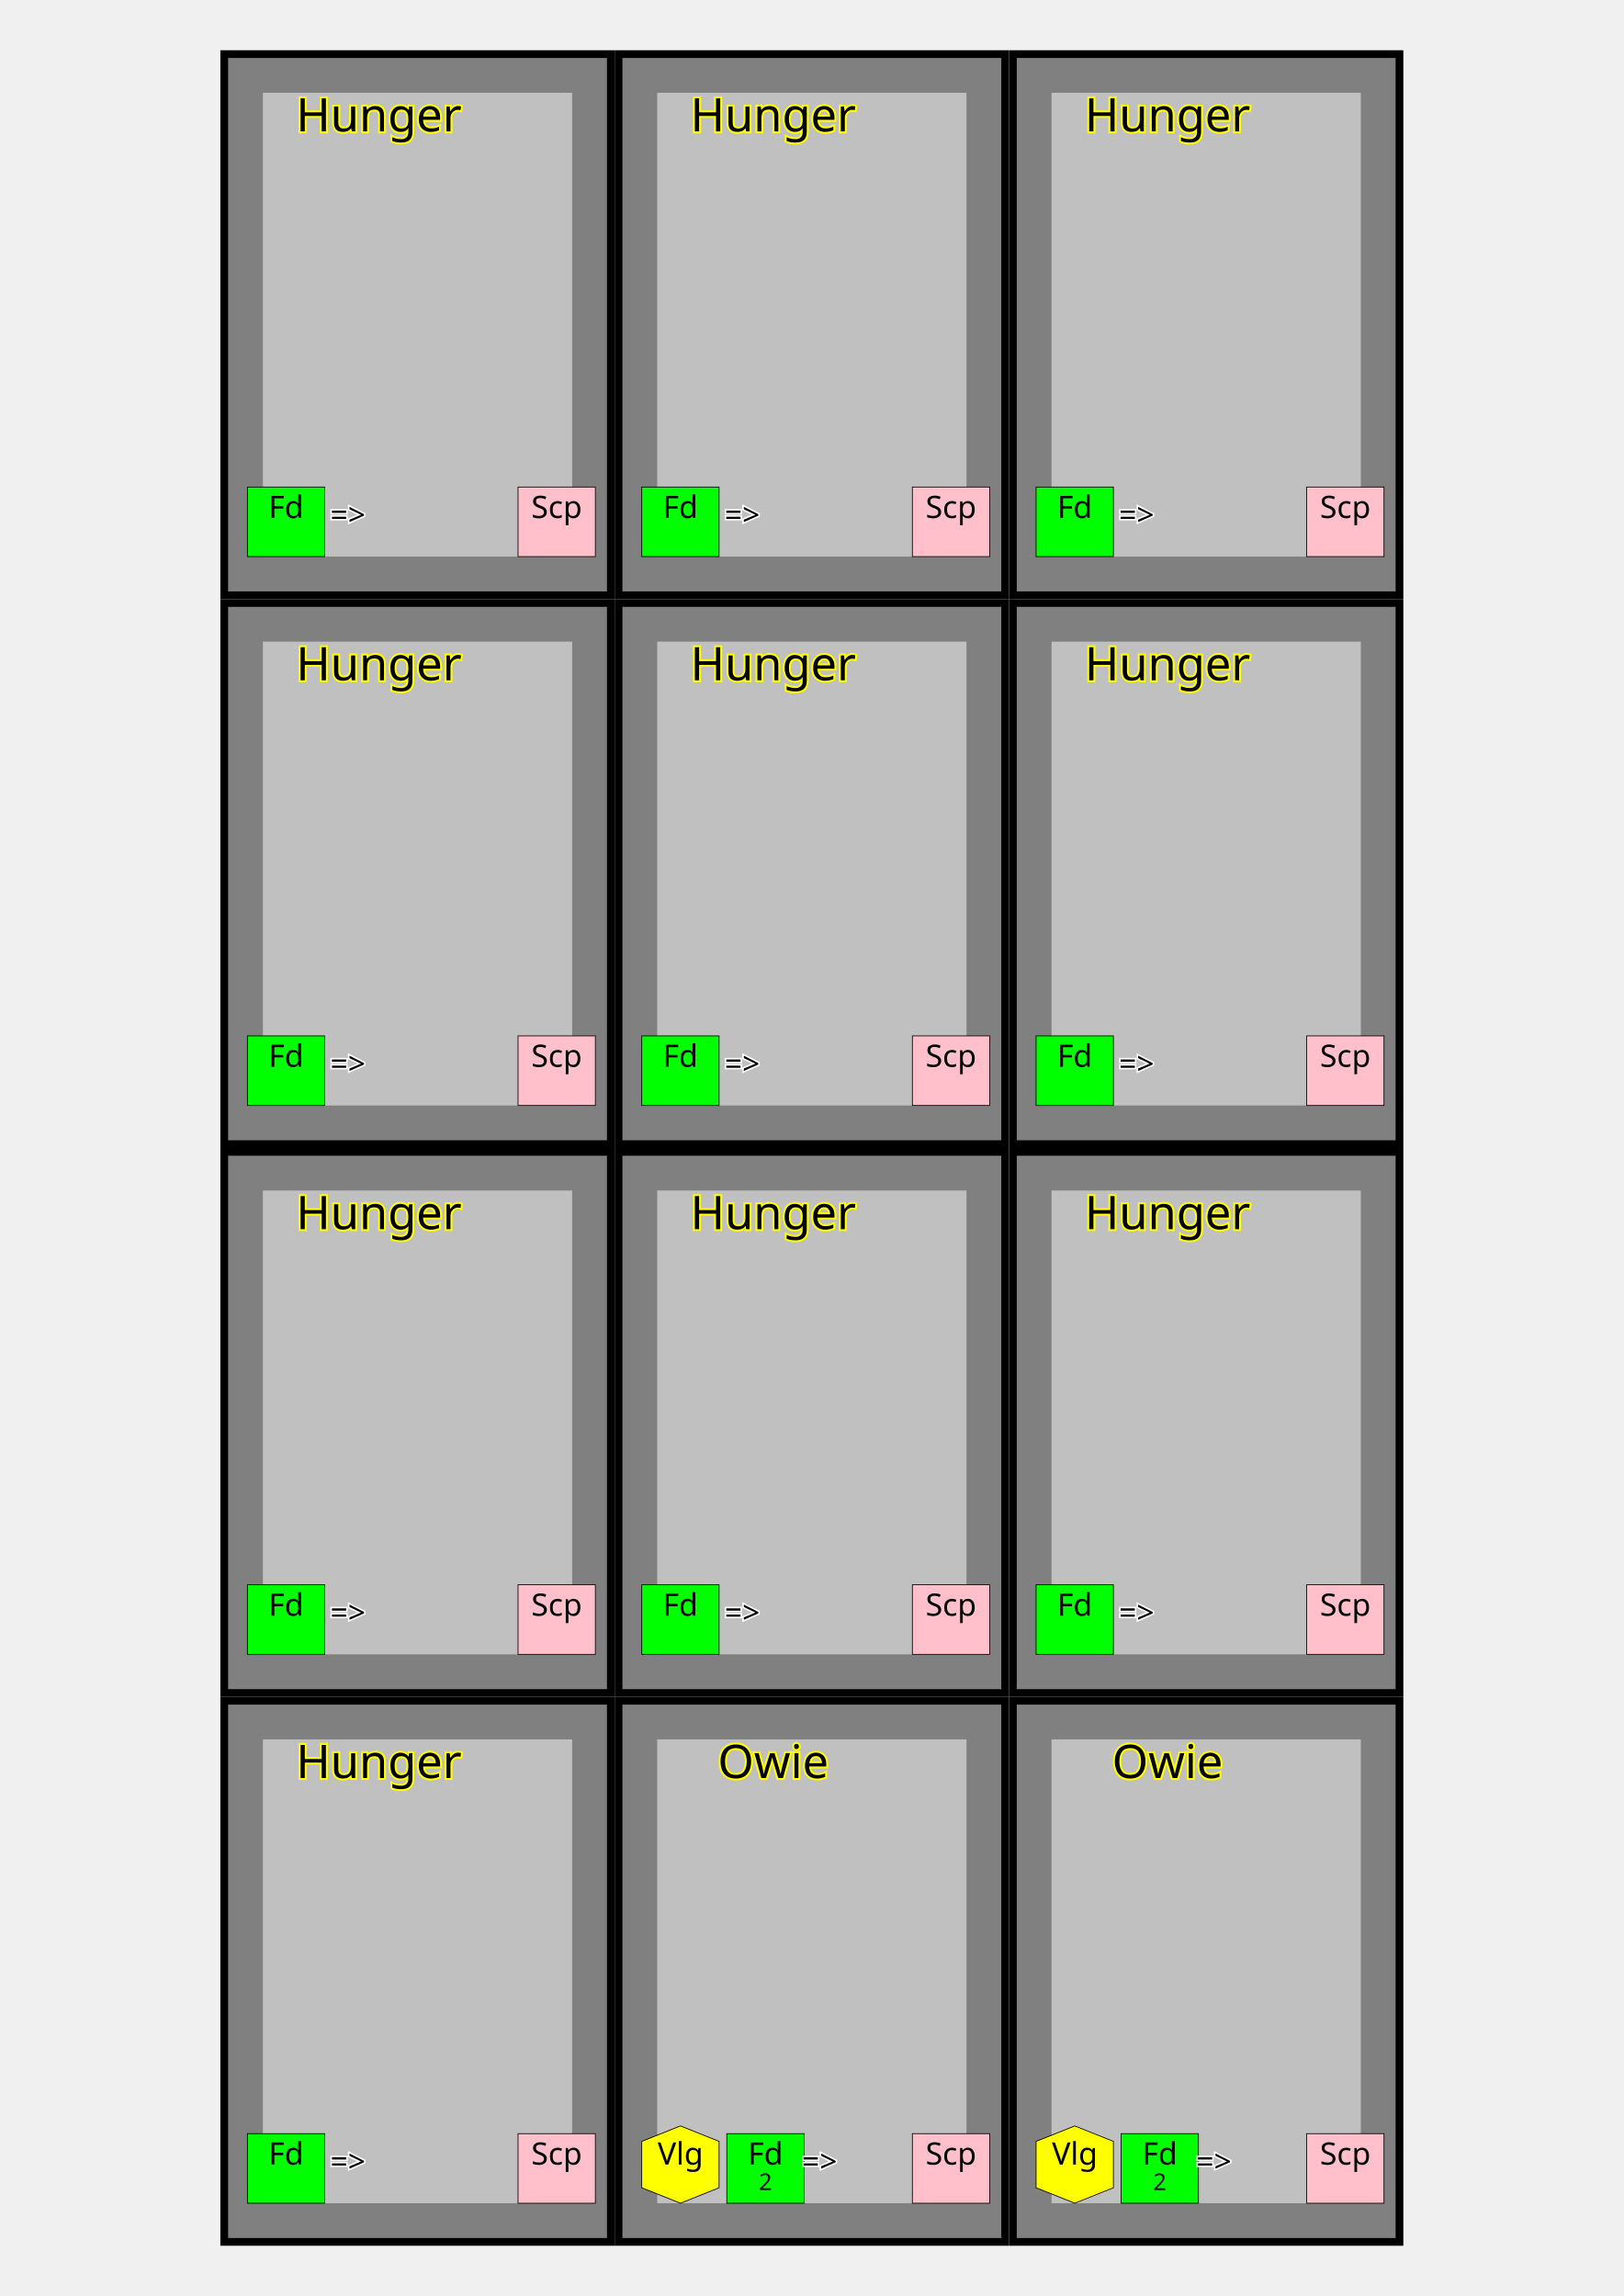
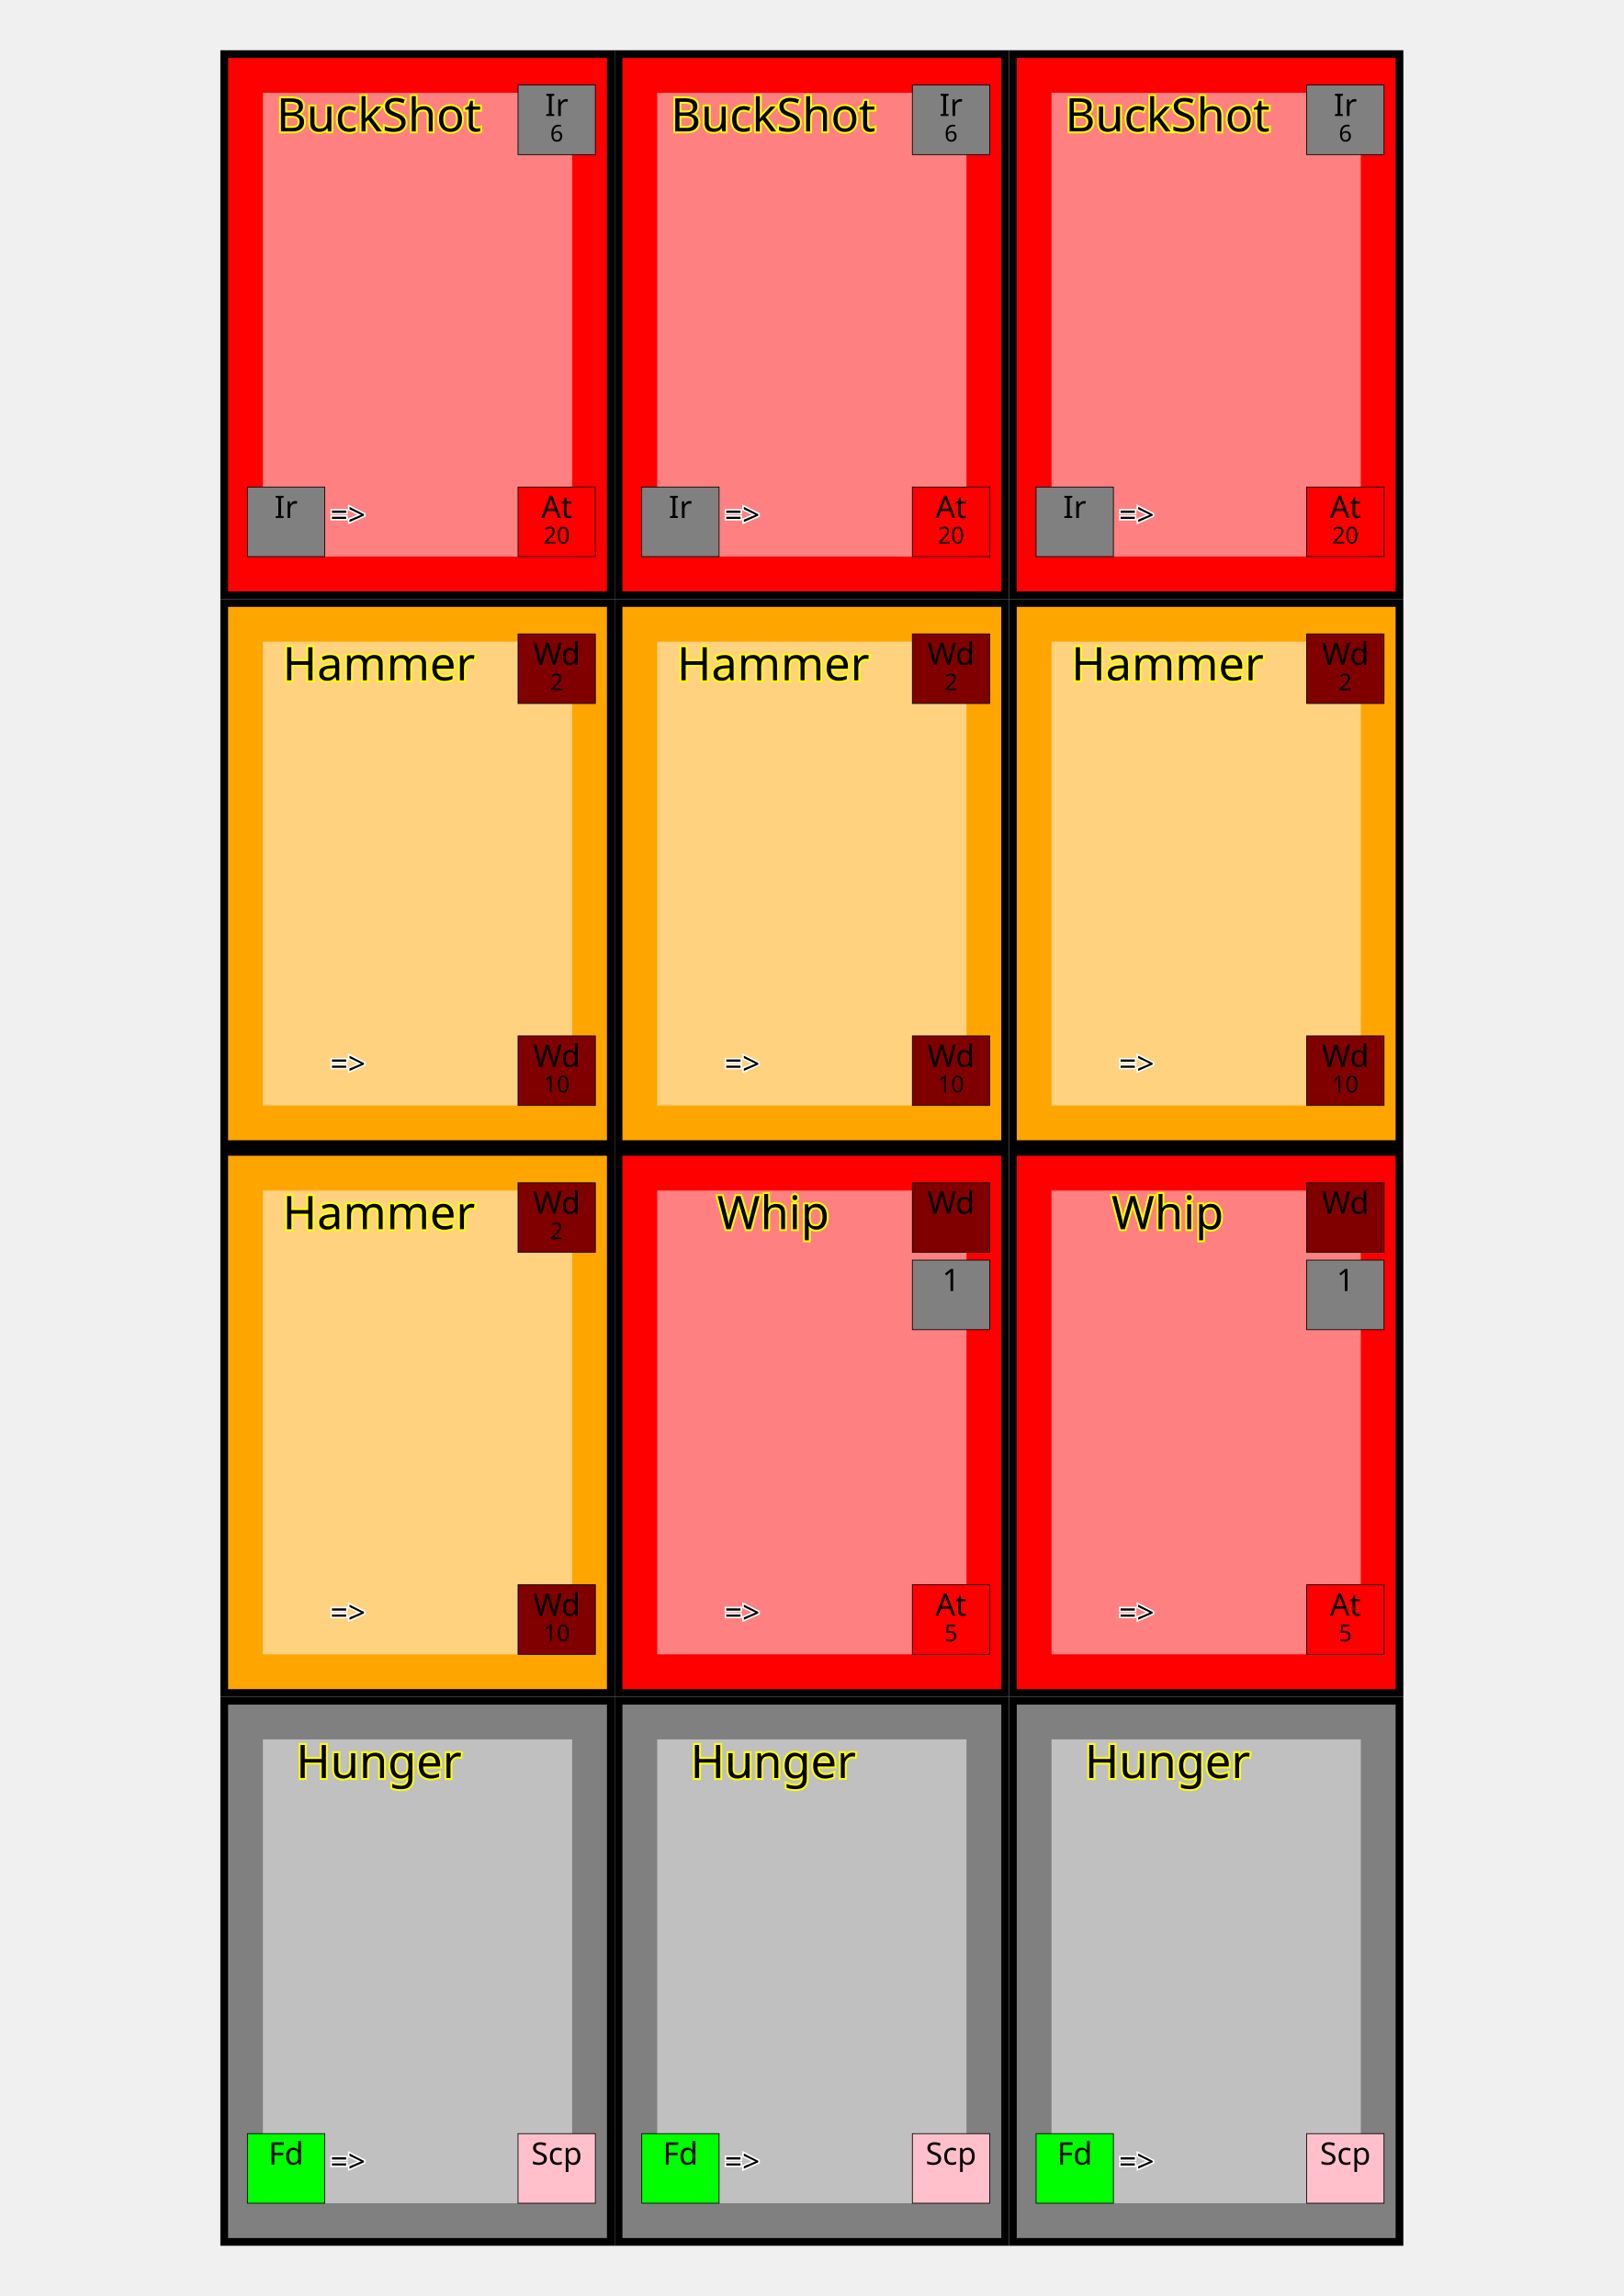
<svg xmlns="http://www.w3.org/2000/svg" version="1.1" width="210mm" height="297mm" viewBox="0 0 210 297">
  <g transform="translate(29 7)">
-     <rect x="0" y="0" width="50" height="70" fill="gray" stroke="black" stroke-width="1" />
+     <rect x="0" y="0" width="50" height="70" fill="red" stroke="black" stroke-width="1" />
    <rect x="5" y="5" width="40" height="60" fill="White" stroke="None" opacity="0.5" />
-     <text x="20" y="10" fill="black" stroke="yellow" stroke-width="0.5" style="paint-order:stroke" text-anchor="middle" font-size="6" font-family="Rockwell">Hunger</text>
-     <rect x="3" y="56" width="10" height="9" fill="lime" stroke="black" stroke-width="0.1" />
-     <text x="8" y="60" font-size="4" font-family="Rockwell" text-anchor="middle">Fd</text>
+     <text x="20" y="10" fill="black" stroke="yellow" stroke-width="0.5" style="paint-order:stroke" text-anchor="middle" font-size="6" font-family="Rockwell">BuckShot</text>
+     <rect x="38" y="4" width="10" height="9" fill="gray" stroke="black" stroke-width="0.1" />
+     <text x="43" y="8" font-size="4" font-family="Rockwell" text-anchor="middle">Ir</text>
+     <text x="43" y="11.3" font-size="3" font-family="Rockwell" text-anchor="middle">6</text>
+     <rect x="3" y="56" width="10" height="9" fill="gray" stroke="black" stroke-width="0.1" />
+     <text x="8" y="60" font-size="4" font-family="Rockwell" text-anchor="middle">Ir</text>
    <text x="16" y="61" fill="black" stroke="white" stroke-width="0.4" style="paint-order:stroke" text-anchor="middle" font-size="4" font-family="Rockwell">=&gt;</text>
-     <rect x="38" y="56" width="10" height="9" fill="pink" stroke="black" stroke-width="0.1" />
-     <text x="43" y="60" font-size="4" font-family="Rockwell" text-anchor="middle">Scp</text>
+     <rect x="38" y="56" width="10" height="9" fill="red" stroke="black" stroke-width="0.1" />
+     <text x="43" y="60" font-size="4" font-family="Rockwell" text-anchor="middle">At</text>
+     <text x="43" y="63.3" font-size="3" font-family="Rockwell" text-anchor="middle">20</text>
  </g>
  <g transform="translate(80 7)">
-     <rect x="0" y="0" width="50" height="70" fill="gray" stroke="black" stroke-width="1" />
+     <rect x="0" y="0" width="50" height="70" fill="red" stroke="black" stroke-width="1" />
    <rect x="5" y="5" width="40" height="60" fill="White" stroke="None" opacity="0.5" />
-     <text x="20" y="10" fill="black" stroke="yellow" stroke-width="0.5" style="paint-order:stroke" text-anchor="middle" font-size="6" font-family="Rockwell">Hunger</text>
-     <rect x="3" y="56" width="10" height="9" fill="lime" stroke="black" stroke-width="0.1" />
-     <text x="8" y="60" font-size="4" font-family="Rockwell" text-anchor="middle">Fd</text>
+     <text x="20" y="10" fill="black" stroke="yellow" stroke-width="0.5" style="paint-order:stroke" text-anchor="middle" font-size="6" font-family="Rockwell">BuckShot</text>
+     <rect x="38" y="4" width="10" height="9" fill="gray" stroke="black" stroke-width="0.1" />
+     <text x="43" y="8" font-size="4" font-family="Rockwell" text-anchor="middle">Ir</text>
+     <text x="43" y="11.3" font-size="3" font-family="Rockwell" text-anchor="middle">6</text>
+     <rect x="3" y="56" width="10" height="9" fill="gray" stroke="black" stroke-width="0.1" />
+     <text x="8" y="60" font-size="4" font-family="Rockwell" text-anchor="middle">Ir</text>
    <text x="16" y="61" fill="black" stroke="white" stroke-width="0.4" style="paint-order:stroke" text-anchor="middle" font-size="4" font-family="Rockwell">=&gt;</text>
-     <rect x="38" y="56" width="10" height="9" fill="pink" stroke="black" stroke-width="0.1" />
-     <text x="43" y="60" font-size="4" font-family="Rockwell" text-anchor="middle">Scp</text>
+     <rect x="38" y="56" width="10" height="9" fill="red" stroke="black" stroke-width="0.1" />
+     <text x="43" y="60" font-size="4" font-family="Rockwell" text-anchor="middle">At</text>
+     <text x="43" y="63.3" font-size="3" font-family="Rockwell" text-anchor="middle">20</text>
  </g>
  <g transform="translate(131 7)">
-     <rect x="0" y="0" width="50" height="70" fill="gray" stroke="black" stroke-width="1" />
+     <rect x="0" y="0" width="50" height="70" fill="red" stroke="black" stroke-width="1" />
    <rect x="5" y="5" width="40" height="60" fill="White" stroke="None" opacity="0.5" />
-     <text x="20" y="10" fill="black" stroke="yellow" stroke-width="0.5" style="paint-order:stroke" text-anchor="middle" font-size="6" font-family="Rockwell">Hunger</text>
-     <rect x="3" y="56" width="10" height="9" fill="lime" stroke="black" stroke-width="0.1" />
-     <text x="8" y="60" font-size="4" font-family="Rockwell" text-anchor="middle">Fd</text>
+     <text x="20" y="10" fill="black" stroke="yellow" stroke-width="0.5" style="paint-order:stroke" text-anchor="middle" font-size="6" font-family="Rockwell">BuckShot</text>
+     <rect x="38" y="4" width="10" height="9" fill="gray" stroke="black" stroke-width="0.1" />
+     <text x="43" y="8" font-size="4" font-family="Rockwell" text-anchor="middle">Ir</text>
+     <text x="43" y="11.3" font-size="3" font-family="Rockwell" text-anchor="middle">6</text>
+     <rect x="3" y="56" width="10" height="9" fill="gray" stroke="black" stroke-width="0.1" />
+     <text x="8" y="60" font-size="4" font-family="Rockwell" text-anchor="middle">Ir</text>
    <text x="16" y="61" fill="black" stroke="white" stroke-width="0.4" style="paint-order:stroke" text-anchor="middle" font-size="4" font-family="Rockwell">=&gt;</text>
-     <rect x="38" y="56" width="10" height="9" fill="pink" stroke="black" stroke-width="0.1" />
-     <text x="43" y="60" font-size="4" font-family="Rockwell" text-anchor="middle">Scp</text>
+     <rect x="38" y="56" width="10" height="9" fill="red" stroke="black" stroke-width="0.1" />
+     <text x="43" y="60" font-size="4" font-family="Rockwell" text-anchor="middle">At</text>
+     <text x="43" y="63.3" font-size="3" font-family="Rockwell" text-anchor="middle">20</text>
  </g>
  <g transform="translate(29 78)">
-     <rect x="0" y="0" width="50" height="70" fill="gray" stroke="black" stroke-width="1" />
+     <rect x="0" y="0" width="50" height="70" fill="orange" stroke="black" stroke-width="1" />
    <rect x="5" y="5" width="40" height="60" fill="White" stroke="None" opacity="0.5" />
-     <text x="20" y="10" fill="black" stroke="yellow" stroke-width="0.5" style="paint-order:stroke" text-anchor="middle" font-size="6" font-family="Rockwell">Hunger</text>
-     <rect x="3" y="56" width="10" height="9" fill="lime" stroke="black" stroke-width="0.1" />
-     <text x="8" y="60" font-size="4" font-family="Rockwell" text-anchor="middle">Fd</text>
+     <text x="20" y="10" fill="black" stroke="yellow" stroke-width="0.5" style="paint-order:stroke" text-anchor="middle" font-size="6" font-family="Rockwell">Hammer</text>
+     <rect x="38" y="4" width="10" height="9" fill="maroon" stroke="black" stroke-width="0.1" />
+     <text x="43" y="8" font-size="4" font-family="Rockwell" text-anchor="middle">Wd</text>
+     <text x="43" y="11.3" font-size="3" font-family="Rockwell" text-anchor="middle">2</text>
    <text x="16" y="61" fill="black" stroke="white" stroke-width="0.4" style="paint-order:stroke" text-anchor="middle" font-size="4" font-family="Rockwell">=&gt;</text>
-     <rect x="38" y="56" width="10" height="9" fill="pink" stroke="black" stroke-width="0.1" />
-     <text x="43" y="60" font-size="4" font-family="Rockwell" text-anchor="middle">Scp</text>
+     <rect x="38" y="56" width="10" height="9" fill="maroon" stroke="black" stroke-width="0.1" />
+     <text x="43" y="60" font-size="4" font-family="Rockwell" text-anchor="middle">Wd</text>
+     <text x="43" y="63.3" font-size="3" font-family="Rockwell" text-anchor="middle">10</text>
  </g>
  <g transform="translate(80 78)">
-     <rect x="0" y="0" width="50" height="70" fill="gray" stroke="black" stroke-width="1" />
+     <rect x="0" y="0" width="50" height="70" fill="orange" stroke="black" stroke-width="1" />
    <rect x="5" y="5" width="40" height="60" fill="White" stroke="None" opacity="0.5" />
-     <text x="20" y="10" fill="black" stroke="yellow" stroke-width="0.5" style="paint-order:stroke" text-anchor="middle" font-size="6" font-family="Rockwell">Hunger</text>
-     <rect x="3" y="56" width="10" height="9" fill="lime" stroke="black" stroke-width="0.1" />
-     <text x="8" y="60" font-size="4" font-family="Rockwell" text-anchor="middle">Fd</text>
+     <text x="20" y="10" fill="black" stroke="yellow" stroke-width="0.5" style="paint-order:stroke" text-anchor="middle" font-size="6" font-family="Rockwell">Hammer</text>
+     <rect x="38" y="4" width="10" height="9" fill="maroon" stroke="black" stroke-width="0.1" />
+     <text x="43" y="8" font-size="4" font-family="Rockwell" text-anchor="middle">Wd</text>
+     <text x="43" y="11.3" font-size="3" font-family="Rockwell" text-anchor="middle">2</text>
    <text x="16" y="61" fill="black" stroke="white" stroke-width="0.4" style="paint-order:stroke" text-anchor="middle" font-size="4" font-family="Rockwell">=&gt;</text>
-     <rect x="38" y="56" width="10" height="9" fill="pink" stroke="black" stroke-width="0.1" />
-     <text x="43" y="60" font-size="4" font-family="Rockwell" text-anchor="middle">Scp</text>
+     <rect x="38" y="56" width="10" height="9" fill="maroon" stroke="black" stroke-width="0.1" />
+     <text x="43" y="60" font-size="4" font-family="Rockwell" text-anchor="middle">Wd</text>
+     <text x="43" y="63.3" font-size="3" font-family="Rockwell" text-anchor="middle">10</text>
  </g>
  <g transform="translate(131 78)">
-     <rect x="0" y="0" width="50" height="70" fill="gray" stroke="black" stroke-width="1" />
+     <rect x="0" y="0" width="50" height="70" fill="orange" stroke="black" stroke-width="1" />
    <rect x="5" y="5" width="40" height="60" fill="White" stroke="None" opacity="0.5" />
-     <text x="20" y="10" fill="black" stroke="yellow" stroke-width="0.5" style="paint-order:stroke" text-anchor="middle" font-size="6" font-family="Rockwell">Hunger</text>
-     <rect x="3" y="56" width="10" height="9" fill="lime" stroke="black" stroke-width="0.1" />
-     <text x="8" y="60" font-size="4" font-family="Rockwell" text-anchor="middle">Fd</text>
+     <text x="20" y="10" fill="black" stroke="yellow" stroke-width="0.5" style="paint-order:stroke" text-anchor="middle" font-size="6" font-family="Rockwell">Hammer</text>
+     <rect x="38" y="4" width="10" height="9" fill="maroon" stroke="black" stroke-width="0.1" />
+     <text x="43" y="8" font-size="4" font-family="Rockwell" text-anchor="middle">Wd</text>
+     <text x="43" y="11.3" font-size="3" font-family="Rockwell" text-anchor="middle">2</text>
    <text x="16" y="61" fill="black" stroke="white" stroke-width="0.4" style="paint-order:stroke" text-anchor="middle" font-size="4" font-family="Rockwell">=&gt;</text>
-     <rect x="38" y="56" width="10" height="9" fill="pink" stroke="black" stroke-width="0.1" />
-     <text x="43" y="60" font-size="4" font-family="Rockwell" text-anchor="middle">Scp</text>
+     <rect x="38" y="56" width="10" height="9" fill="maroon" stroke="black" stroke-width="0.1" />
+     <text x="43" y="60" font-size="4" font-family="Rockwell" text-anchor="middle">Wd</text>
+     <text x="43" y="63.3" font-size="3" font-family="Rockwell" text-anchor="middle">10</text>
  </g>
  <g transform="translate(29 149)">
-     <rect x="0" y="0" width="50" height="70" fill="gray" stroke="black" stroke-width="1" />
+     <rect x="0" y="0" width="50" height="70" fill="orange" stroke="black" stroke-width="1" />
    <rect x="5" y="5" width="40" height="60" fill="White" stroke="None" opacity="0.5" />
-     <text x="20" y="10" fill="black" stroke="yellow" stroke-width="0.5" style="paint-order:stroke" text-anchor="middle" font-size="6" font-family="Rockwell">Hunger</text>
-     <rect x="3" y="56" width="10" height="9" fill="lime" stroke="black" stroke-width="0.1" />
-     <text x="8" y="60" font-size="4" font-family="Rockwell" text-anchor="middle">Fd</text>
+     <text x="20" y="10" fill="black" stroke="yellow" stroke-width="0.5" style="paint-order:stroke" text-anchor="middle" font-size="6" font-family="Rockwell">Hammer</text>
+     <rect x="38" y="4" width="10" height="9" fill="maroon" stroke="black" stroke-width="0.1" />
+     <text x="43" y="8" font-size="4" font-family="Rockwell" text-anchor="middle">Wd</text>
+     <text x="43" y="11.3" font-size="3" font-family="Rockwell" text-anchor="middle">2</text>
    <text x="16" y="61" fill="black" stroke="white" stroke-width="0.4" style="paint-order:stroke" text-anchor="middle" font-size="4" font-family="Rockwell">=&gt;</text>
-     <rect x="38" y="56" width="10" height="9" fill="pink" stroke="black" stroke-width="0.1" />
-     <text x="43" y="60" font-size="4" font-family="Rockwell" text-anchor="middle">Scp</text>
+     <rect x="38" y="56" width="10" height="9" fill="maroon" stroke="black" stroke-width="0.1" />
+     <text x="43" y="60" font-size="4" font-family="Rockwell" text-anchor="middle">Wd</text>
+     <text x="43" y="63.3" font-size="3" font-family="Rockwell" text-anchor="middle">10</text>
  </g>
  <g transform="translate(80 149)">
-     <rect x="0" y="0" width="50" height="70" fill="gray" stroke="black" stroke-width="1" />
+     <rect x="0" y="0" width="50" height="70" fill="red" stroke="black" stroke-width="1" />
    <rect x="5" y="5" width="40" height="60" fill="White" stroke="None" opacity="0.5" />
-     <text x="20" y="10" fill="black" stroke="yellow" stroke-width="0.5" style="paint-order:stroke" text-anchor="middle" font-size="6" font-family="Rockwell">Hunger</text>
-     <rect x="3" y="56" width="10" height="9" fill="lime" stroke="black" stroke-width="0.1" />
-     <text x="8" y="60" font-size="4" font-family="Rockwell" text-anchor="middle">Fd</text>
+     <text x="20" y="10" fill="black" stroke="yellow" stroke-width="0.5" style="paint-order:stroke" text-anchor="middle" font-size="6" font-family="Rockwell">Whip</text>
+     <rect x="38" y="4" width="10" height="9" fill="maroon" stroke="black" stroke-width="0.1" />
+     <text x="43" y="8" font-size="4" font-family="Rockwell" text-anchor="middle">Wd</text>
+     <rect x="38" y="14" width="10" height="9" fill="gray" stroke="black" stroke-width="0.1" />
+     <text x="43" y="18" font-size="4" font-family="Rockwell" text-anchor="middle">1</text>
    <text x="16" y="61" fill="black" stroke="white" stroke-width="0.4" style="paint-order:stroke" text-anchor="middle" font-size="4" font-family="Rockwell">=&gt;</text>
-     <rect x="38" y="56" width="10" height="9" fill="pink" stroke="black" stroke-width="0.1" />
-     <text x="43" y="60" font-size="4" font-family="Rockwell" text-anchor="middle">Scp</text>
+     <rect x="38" y="56" width="10" height="9" fill="red" stroke="black" stroke-width="0.1" />
+     <text x="43" y="60" font-size="4" font-family="Rockwell" text-anchor="middle">At</text>
+     <text x="43" y="63.3" font-size="3" font-family="Rockwell" text-anchor="middle">5</text>
  </g>
  <g transform="translate(131 149)">
-     <rect x="0" y="0" width="50" height="70" fill="gray" stroke="black" stroke-width="1" />
+     <rect x="0" y="0" width="50" height="70" fill="red" stroke="black" stroke-width="1" />
    <rect x="5" y="5" width="40" height="60" fill="White" stroke="None" opacity="0.5" />
-     <text x="20" y="10" fill="black" stroke="yellow" stroke-width="0.5" style="paint-order:stroke" text-anchor="middle" font-size="6" font-family="Rockwell">Hunger</text>
-     <rect x="3" y="56" width="10" height="9" fill="lime" stroke="black" stroke-width="0.1" />
-     <text x="8" y="60" font-size="4" font-family="Rockwell" text-anchor="middle">Fd</text>
+     <text x="20" y="10" fill="black" stroke="yellow" stroke-width="0.5" style="paint-order:stroke" text-anchor="middle" font-size="6" font-family="Rockwell">Whip</text>
+     <rect x="38" y="4" width="10" height="9" fill="maroon" stroke="black" stroke-width="0.1" />
+     <text x="43" y="8" font-size="4" font-family="Rockwell" text-anchor="middle">Wd</text>
+     <rect x="38" y="14" width="10" height="9" fill="gray" stroke="black" stroke-width="0.1" />
+     <text x="43" y="18" font-size="4" font-family="Rockwell" text-anchor="middle">1</text>
    <text x="16" y="61" fill="black" stroke="white" stroke-width="0.4" style="paint-order:stroke" text-anchor="middle" font-size="4" font-family="Rockwell">=&gt;</text>
-     <rect x="38" y="56" width="10" height="9" fill="pink" stroke="black" stroke-width="0.1" />
-     <text x="43" y="60" font-size="4" font-family="Rockwell" text-anchor="middle">Scp</text>
+     <rect x="38" y="56" width="10" height="9" fill="red" stroke="black" stroke-width="0.1" />
+     <text x="43" y="60" font-size="4" font-family="Rockwell" text-anchor="middle">At</text>
+     <text x="43" y="63.3" font-size="3" font-family="Rockwell" text-anchor="middle">5</text>
  </g>
  <g transform="translate(29 220)">
    <rect x="0" y="0" width="50" height="70" fill="gray" stroke="black" stroke-width="1" />
    <rect x="5" y="5" width="40" height="60" fill="White" stroke="None" opacity="0.5" />
    <text x="20" y="10" fill="black" stroke="yellow" stroke-width="0.5" style="paint-order:stroke" text-anchor="middle" font-size="6" font-family="Rockwell">Hunger</text>
    <rect x="3" y="56" width="10" height="9" fill="lime" stroke="black" stroke-width="0.1" />
    <text x="8" y="60" font-size="4" font-family="Rockwell" text-anchor="middle">Fd</text>
    <text x="16" y="61" fill="black" stroke="white" stroke-width="0.4" style="paint-order:stroke" text-anchor="middle" font-size="4" font-family="Rockwell">=&gt;</text>
    <rect x="38" y="56" width="10" height="9" fill="pink" stroke="black" stroke-width="0.1" />
    <text x="43" y="60" font-size="4" font-family="Rockwell" text-anchor="middle">Scp</text>
  </g>
  <g transform="translate(80 220)">
    <rect x="0" y="0" width="50" height="70" fill="gray" stroke="black" stroke-width="1" />
    <rect x="5" y="5" width="40" height="60" fill="White" stroke="None" opacity="0.5" />
-     <text x="20" y="10" fill="black" stroke="yellow" stroke-width="0.5" style="paint-order:stroke" text-anchor="middle" font-size="6" font-family="Rockwell">Owie</text>
-     <path d="M8 55 L 13 57 L 13 63 L 8 65 L 3 63 L 3 57 L 8 55" fill="yellow" stroke="black" stroke-width="0.1" />
-     <text x="8" y="60" font-size="4" font-family="Rockwell" text-anchor="middle">Vlg</text>
-     <rect x="14" y="56" width="10" height="9" fill="lime" stroke="black" stroke-width="0.1" />
-     <text x="19" y="60" font-size="4" font-family="Rockwell" text-anchor="middle">Fd</text>
-     <text x="19" y="63.3" font-size="3" font-family="Rockwell" text-anchor="middle">2</text>
-     <text x="26" y="61" fill="black" stroke="white" stroke-width="0.4" style="paint-order:stroke" text-anchor="middle" font-size="4" font-family="Rockwell">=&gt;</text>
+     <text x="20" y="10" fill="black" stroke="yellow" stroke-width="0.5" style="paint-order:stroke" text-anchor="middle" font-size="6" font-family="Rockwell">Hunger</text>
+     <rect x="3" y="56" width="10" height="9" fill="lime" stroke="black" stroke-width="0.1" />
+     <text x="8" y="60" font-size="4" font-family="Rockwell" text-anchor="middle">Fd</text>
+     <text x="16" y="61" fill="black" stroke="white" stroke-width="0.4" style="paint-order:stroke" text-anchor="middle" font-size="4" font-family="Rockwell">=&gt;</text>
    <rect x="38" y="56" width="10" height="9" fill="pink" stroke="black" stroke-width="0.1" />
    <text x="43" y="60" font-size="4" font-family="Rockwell" text-anchor="middle">Scp</text>
  </g>
  <g transform="translate(131 220)">
    <rect x="0" y="0" width="50" height="70" fill="gray" stroke="black" stroke-width="1" />
    <rect x="5" y="5" width="40" height="60" fill="White" stroke="None" opacity="0.5" />
-     <text x="20" y="10" fill="black" stroke="yellow" stroke-width="0.5" style="paint-order:stroke" text-anchor="middle" font-size="6" font-family="Rockwell">Owie</text>
-     <path d="M8 55 L 13 57 L 13 63 L 8 65 L 3 63 L 3 57 L 8 55" fill="yellow" stroke="black" stroke-width="0.1" />
-     <text x="8" y="60" font-size="4" font-family="Rockwell" text-anchor="middle">Vlg</text>
-     <rect x="14" y="56" width="10" height="9" fill="lime" stroke="black" stroke-width="0.1" />
-     <text x="19" y="60" font-size="4" font-family="Rockwell" text-anchor="middle">Fd</text>
-     <text x="19" y="63.3" font-size="3" font-family="Rockwell" text-anchor="middle">2</text>
-     <text x="26" y="61" fill="black" stroke="white" stroke-width="0.4" style="paint-order:stroke" text-anchor="middle" font-size="4" font-family="Rockwell">=&gt;</text>
+     <text x="20" y="10" fill="black" stroke="yellow" stroke-width="0.5" style="paint-order:stroke" text-anchor="middle" font-size="6" font-family="Rockwell">Hunger</text>
+     <rect x="3" y="56" width="10" height="9" fill="lime" stroke="black" stroke-width="0.1" />
+     <text x="8" y="60" font-size="4" font-family="Rockwell" text-anchor="middle">Fd</text>
+     <text x="16" y="61" fill="black" stroke="white" stroke-width="0.4" style="paint-order:stroke" text-anchor="middle" font-size="4" font-family="Rockwell">=&gt;</text>
    <rect x="38" y="56" width="10" height="9" fill="pink" stroke="black" stroke-width="0.1" />
    <text x="43" y="60" font-size="4" font-family="Rockwell" text-anchor="middle">Scp</text>
  </g>
</svg>
